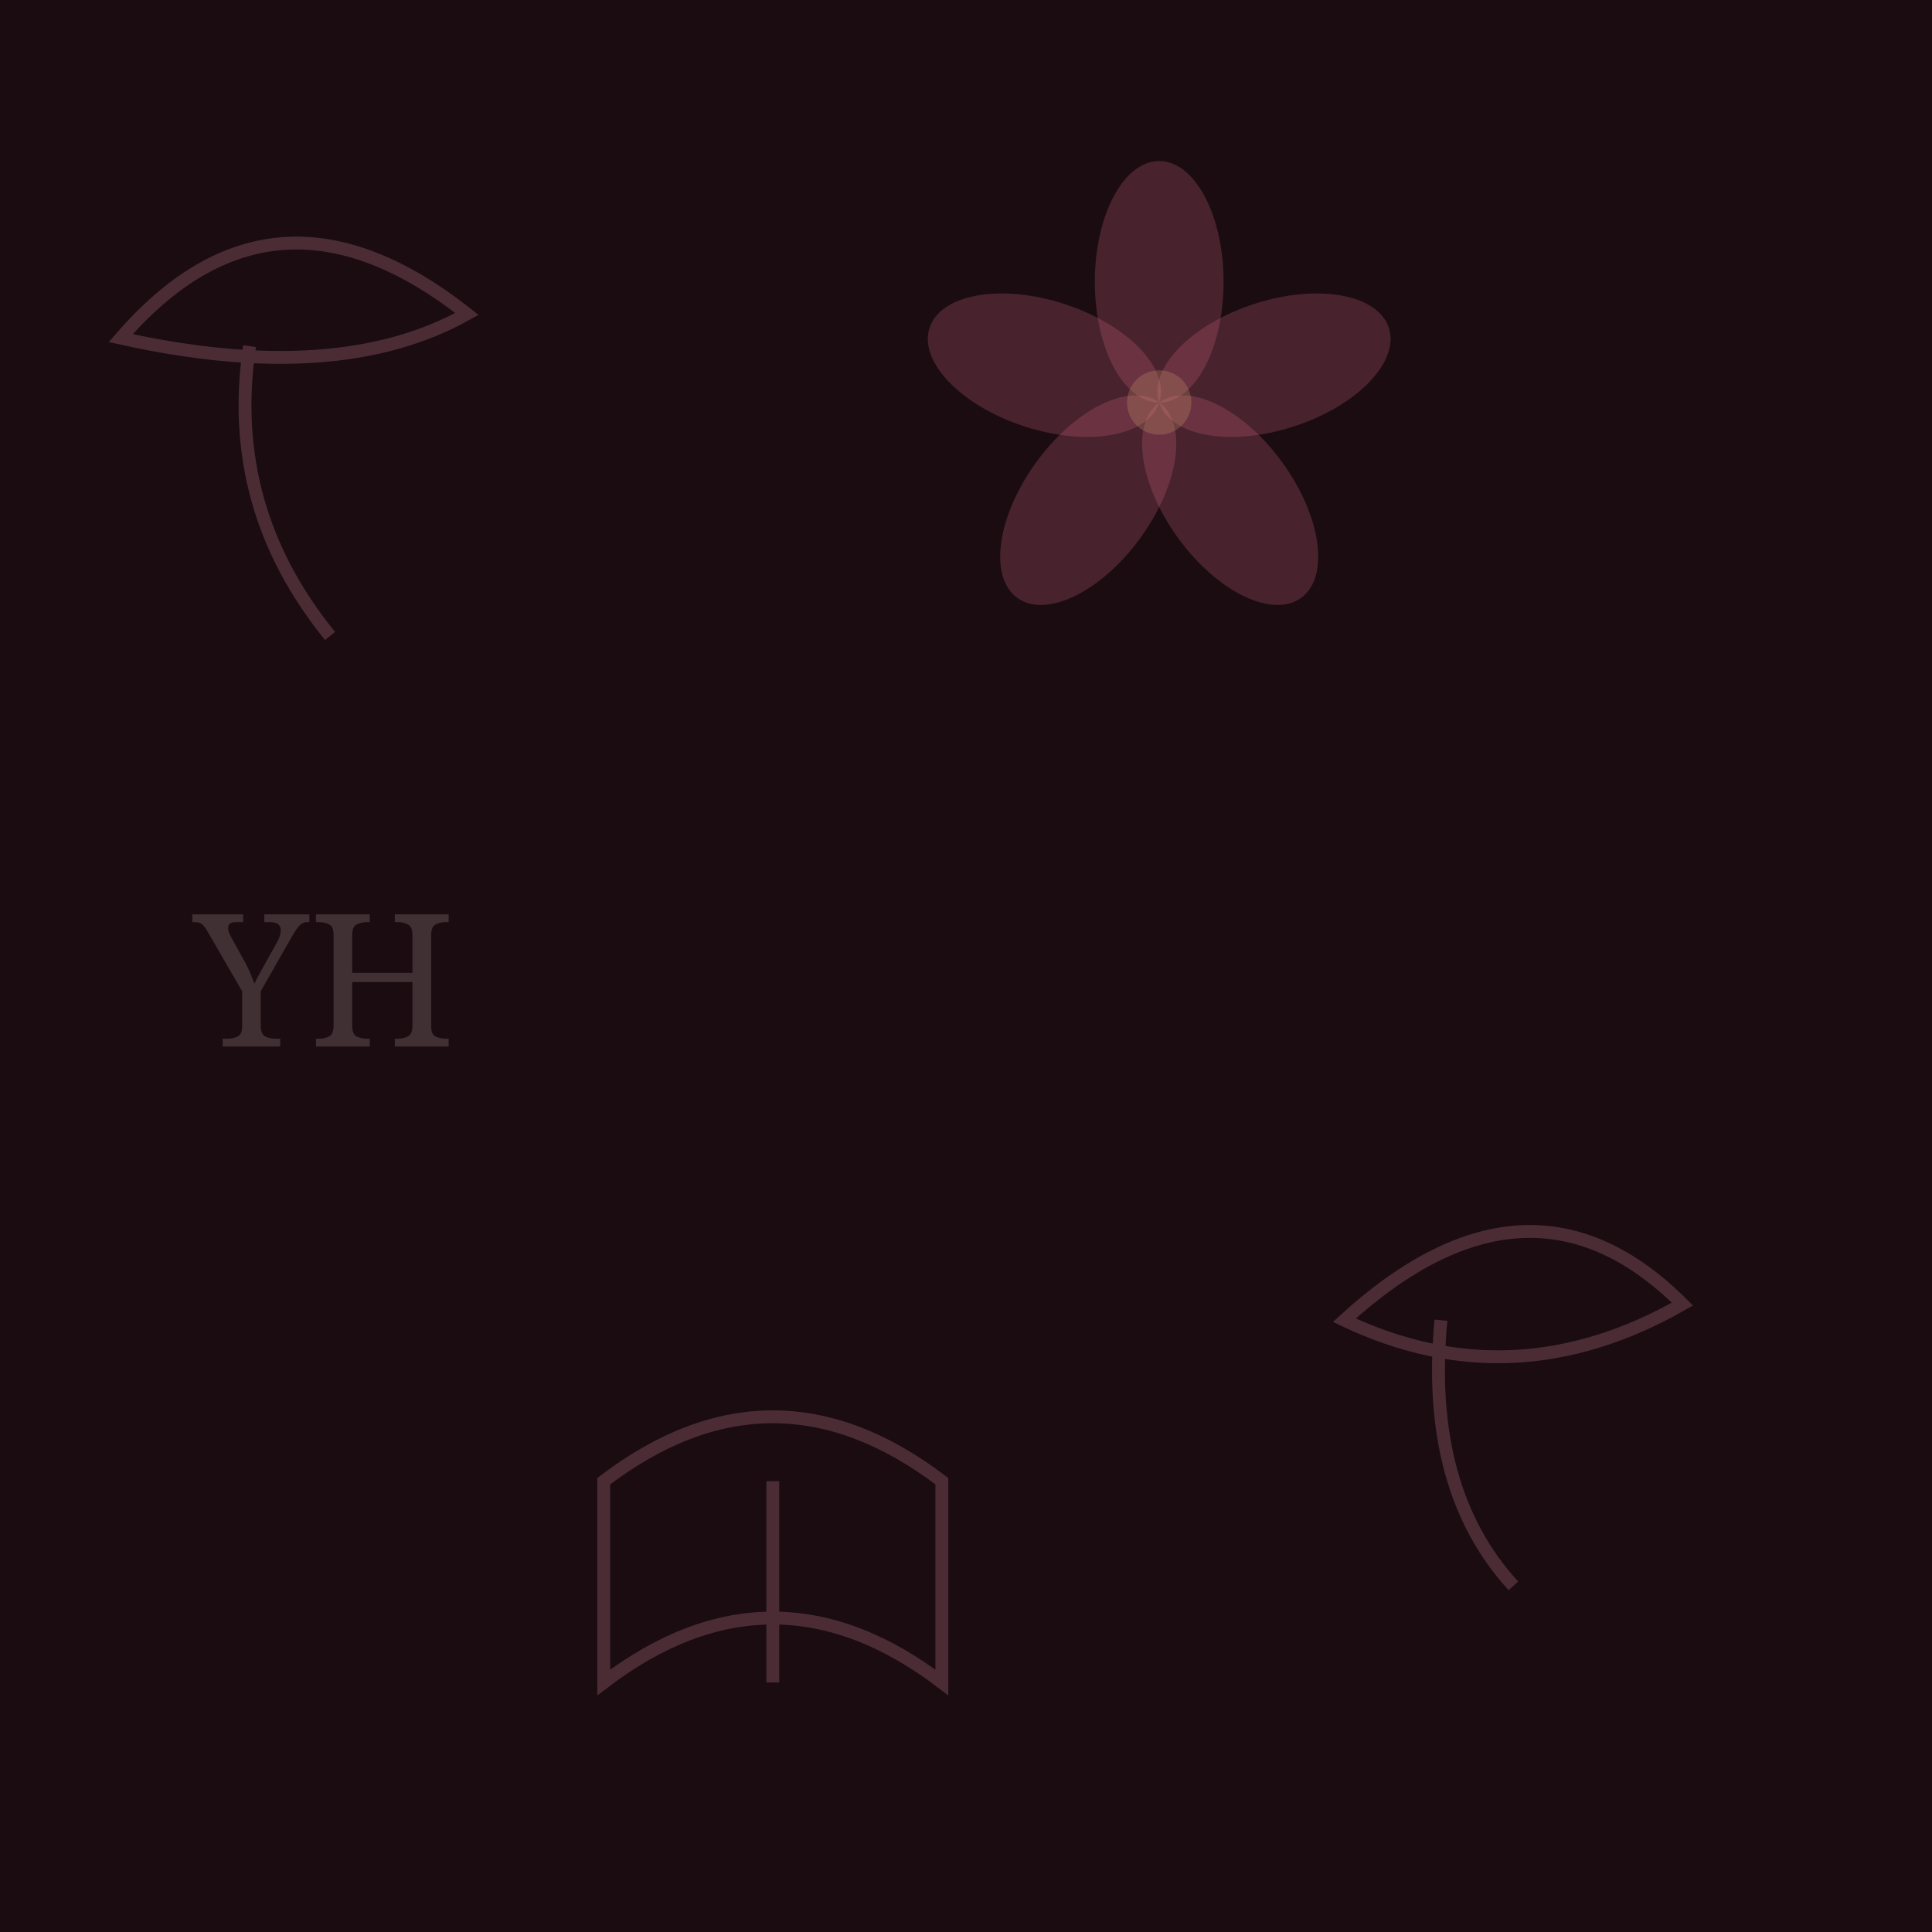
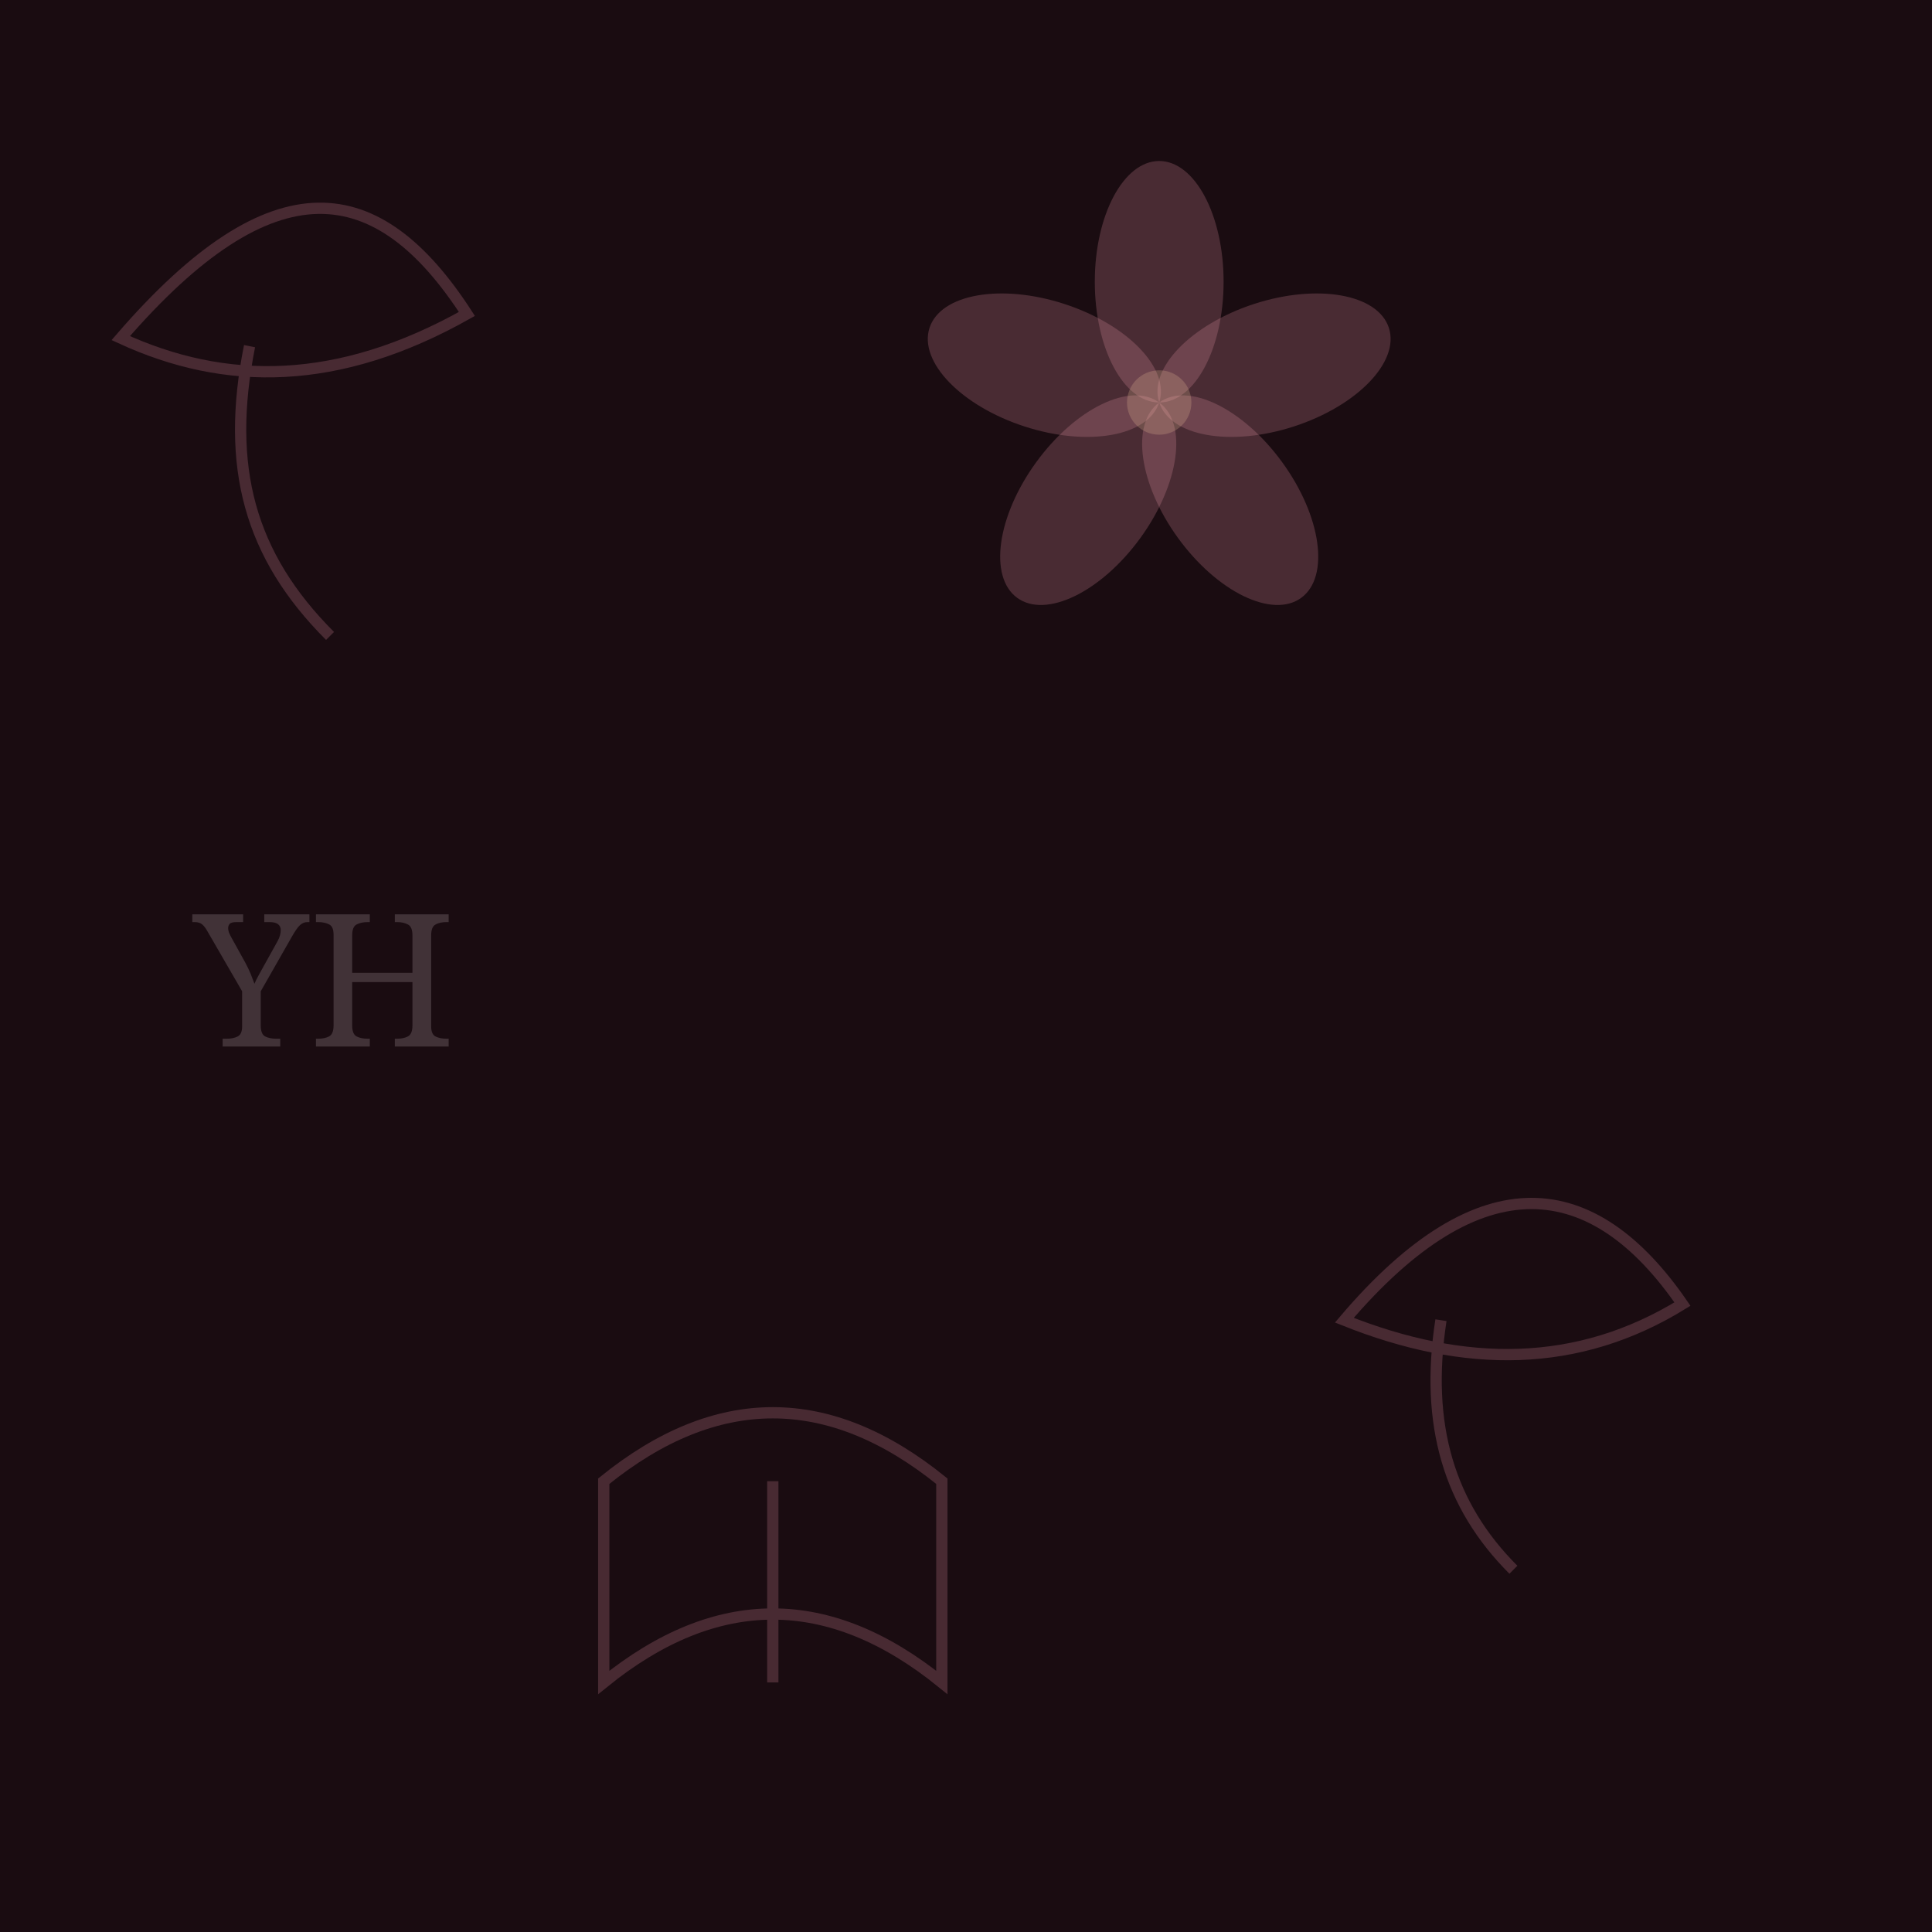
<svg xmlns="http://www.w3.org/2000/svg" width="240" height="240" viewBox="0 0 240 240">
  <rect width="240" height="240" fill="#1A0C11" />
-   <g fill="none" stroke="#F29AB0" stroke-opacity=".23" stroke-width="1.6">
-     <path d="M15 42Q34 20 58 39Q42 48 15 42ZM31 43Q28 63 41 79M167 164Q190 143 209 162Q188 174 167 164ZM179 164Q177 185 188 197" />
-     <path d="M75 184Q96 168 117 184V209Q96 193 75 209ZM96 184V209" />
+   <g fill="none" stroke="#F29AB0" stroke-opacity=".21" stroke-width="1.4">
+     <path d="M15 42C34 20 47 22 58 39 42 48 28 48 15 42Zm16 1c-3 15 0 26 10 36M167 164c17-20 31-18 42-2-13 8-27 8-42 2Zm12 0c-2 13 1 23 9 31" />
+     <path d="M75 184q21-17 42 0v25q-21-17-42 0zM96 184v25" />
  </g>
-   <g fill="#D96B87" fill-opacity=".24" transform="translate(144 50)">
+   <g fill="#F29AB0" fill-opacity=".22" transform="translate(144 50)">
    <ellipse cy="-15" rx="8" ry="15" />
    <ellipse cy="-15" rx="8" ry="15" transform="rotate(72)" />
    <ellipse cy="-15" rx="8" ry="15" transform="rotate(144)" />
    <ellipse cy="-15" rx="8" ry="15" transform="rotate(216)" />
    <ellipse cy="-15" rx="8" ry="15" transform="rotate(288)" />
-     <circle r="4" fill="#D4A373" />
+     <circle r="4" fill="#F0C89C" />
  </g>
-   <text x="24" y="130" fill="#FADADD" fill-opacity=".17" font-family="Georgia,serif" font-size="23">YH</text>
+   <text x="24" y="130" fill="#FFF0F3" fill-opacity=".17" font-family="Georgia,serif" font-size="23">YH</text>
</svg>
